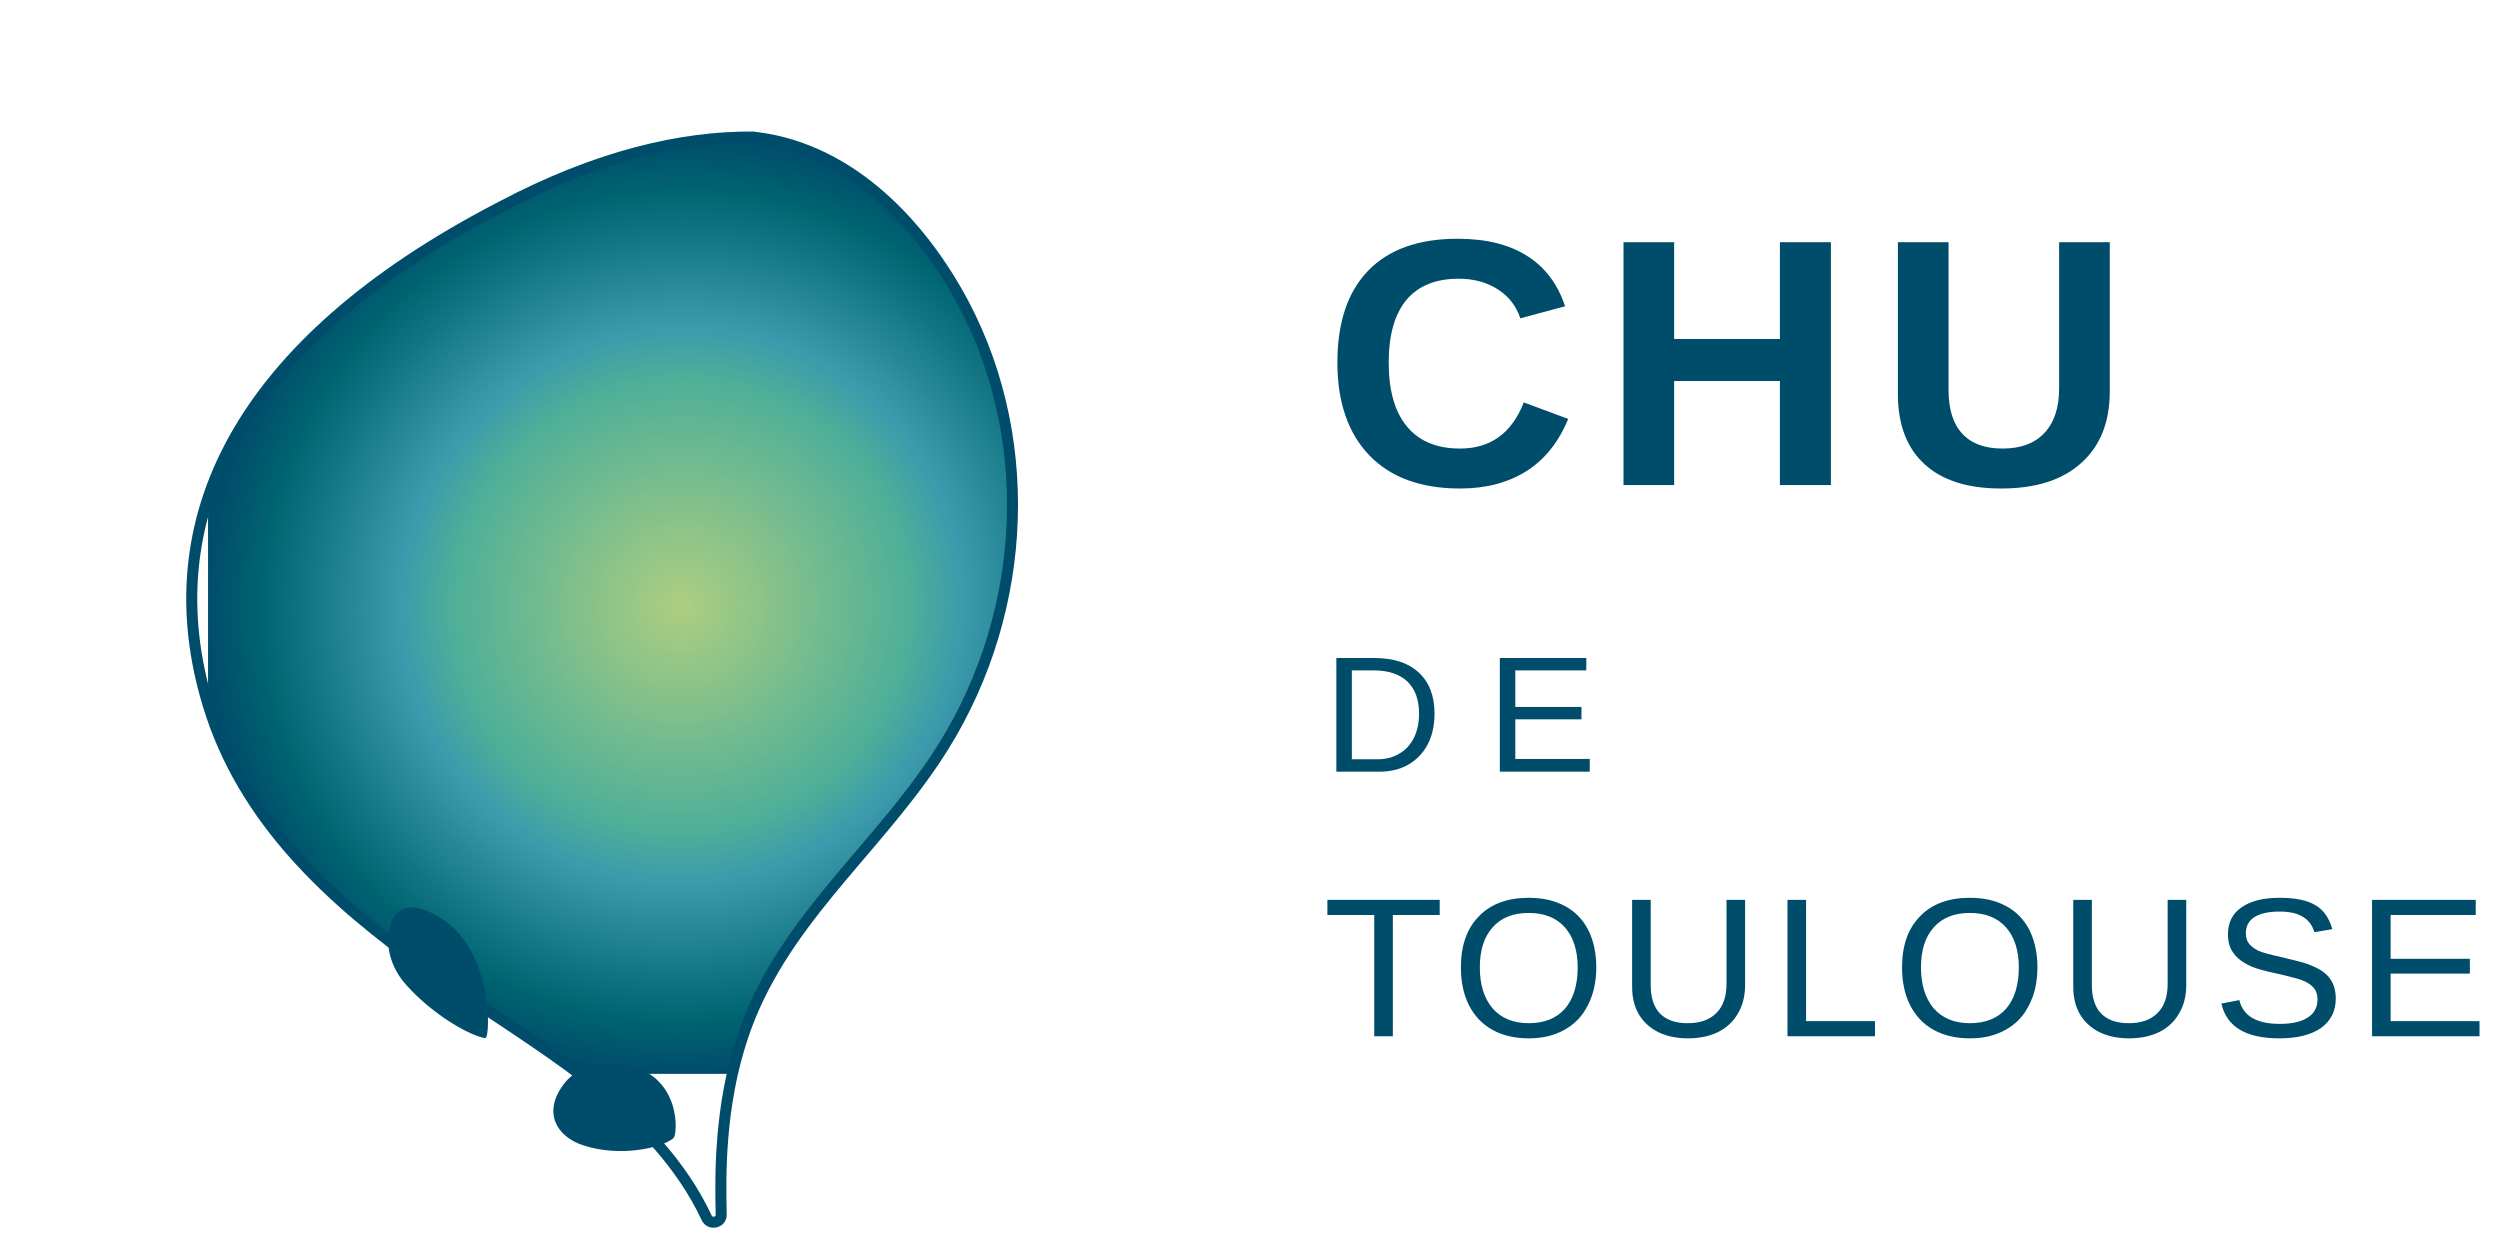
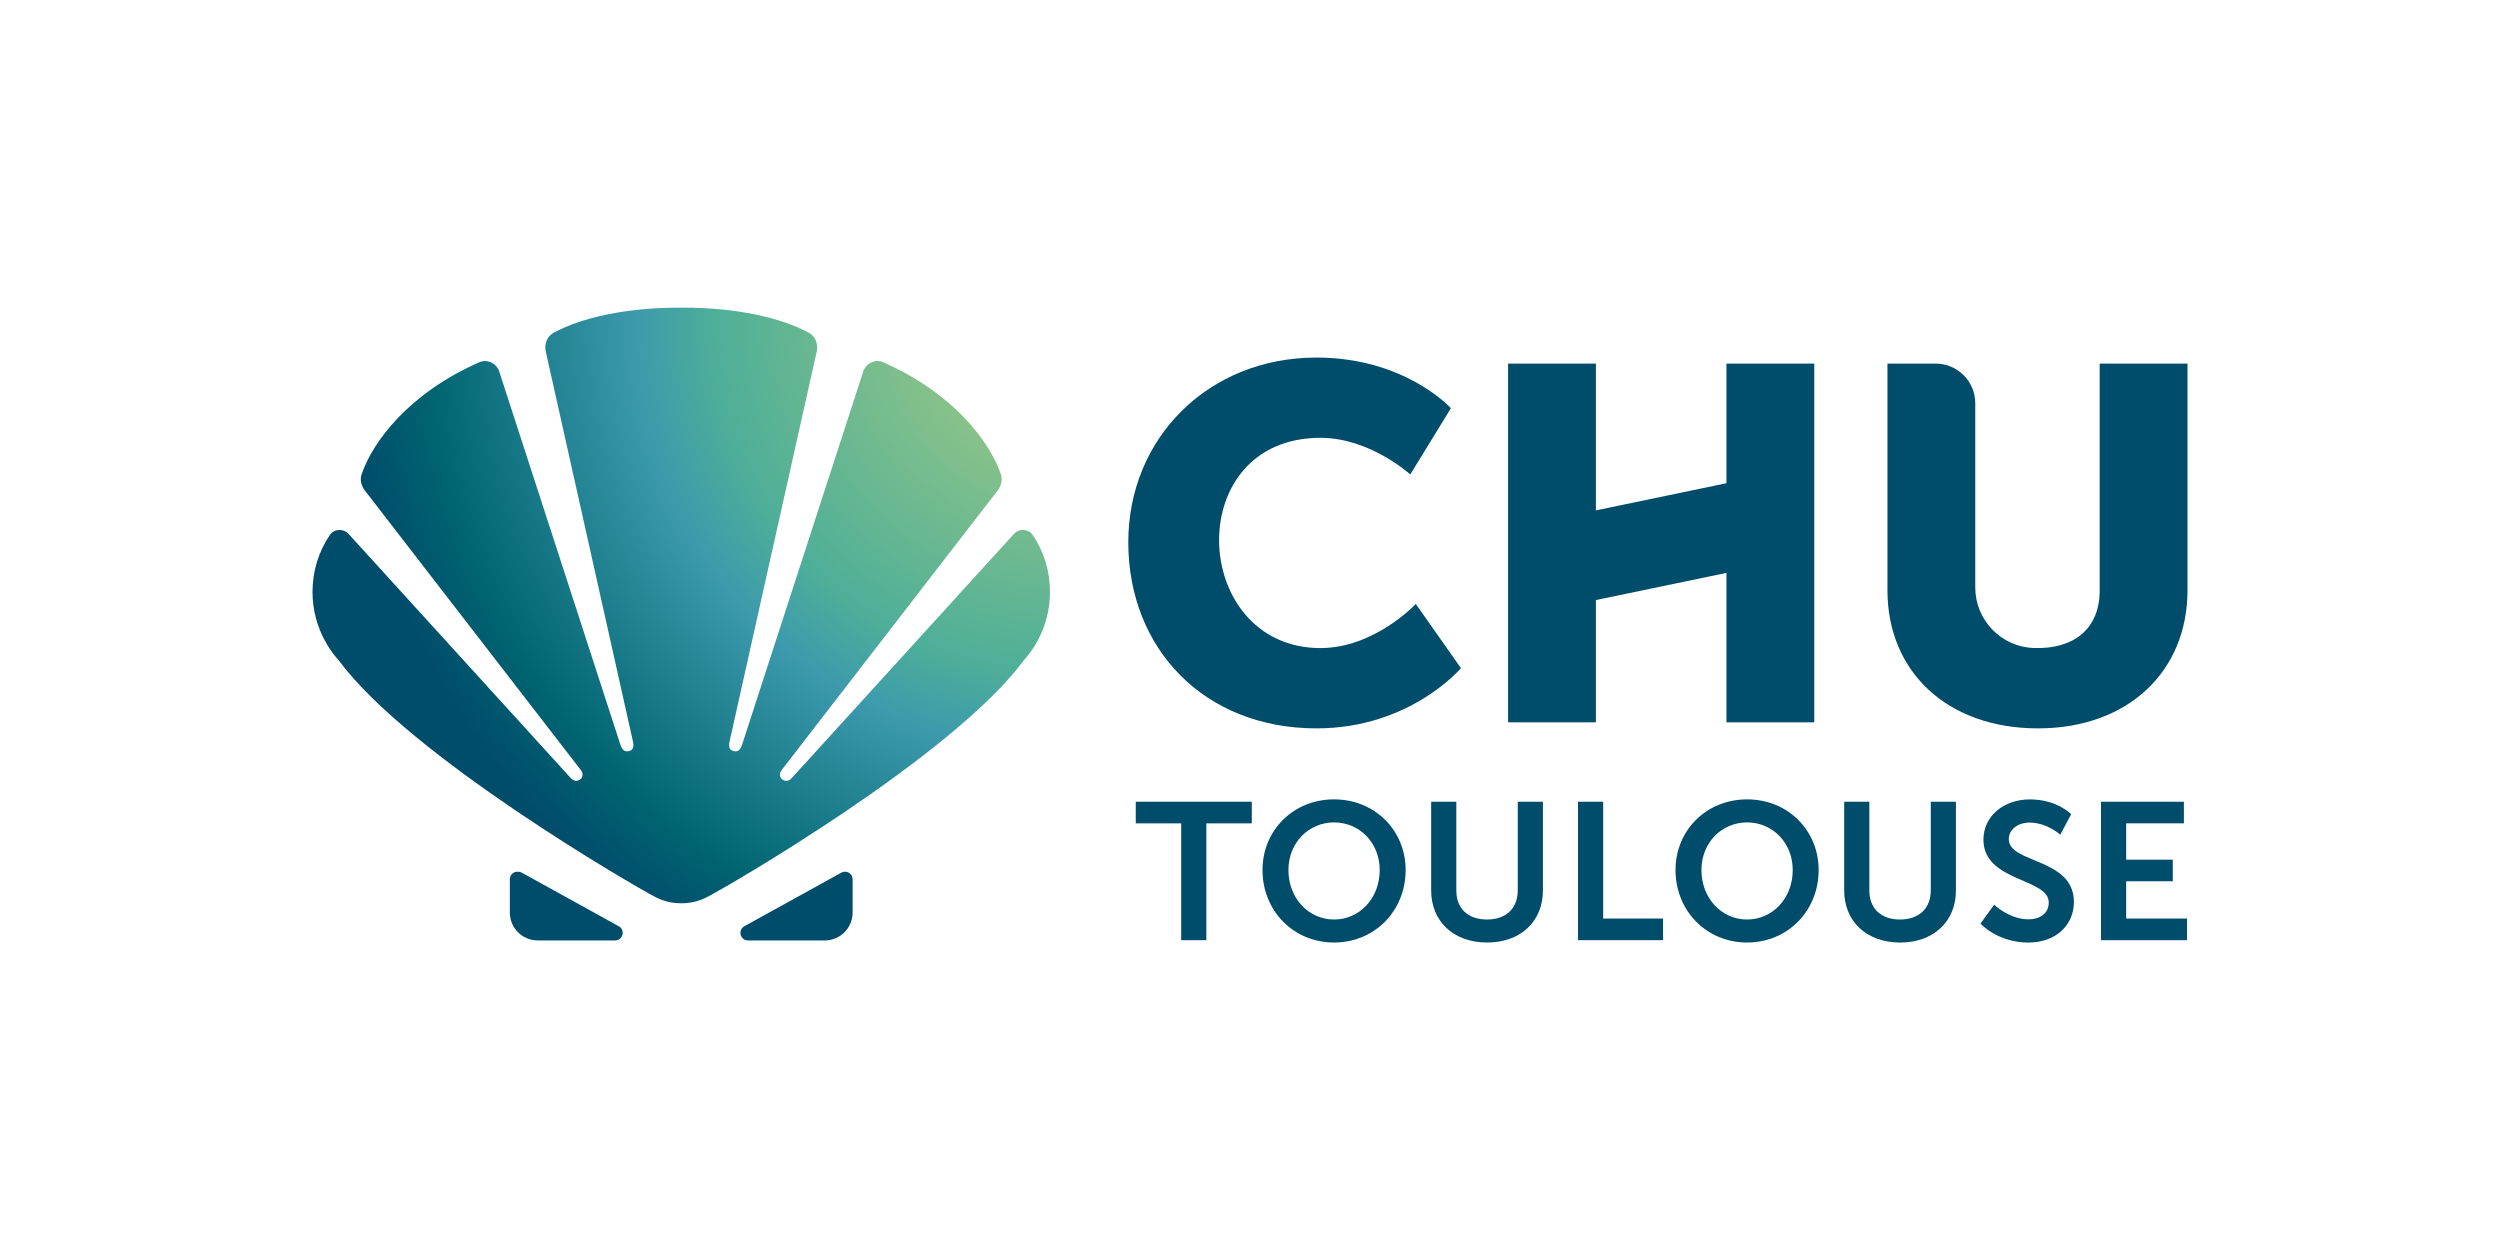
- <svg xmlns="http://www.w3.org/2000/svg" viewBox="0 0 113.386 56.692" role="img" aria-label="CHU de Toulouse">
+ <svg xmlns="http://www.w3.org/2000/svg" version="1.1" viewBox="0 0 113.386 56.692">
  <defs>
-     <radialGradient id="chuGradient" cx="50%" cy="50%" r="50%" gradientUnits="objectBoundingBox" gradientTransform="translate(0.5,0.5) rotate(-42.284) scale(1,0.989) translate(-0.5,-0.5)">
-       <stop offset="0%" stop-color="#adce80" />
-       <stop offset="48.47%" stop-color="#4eaf98" />
-       <stop offset="59.53%" stop-color="#3c9aac" />
-       <stop offset="88.64%" stop-color="#006471" />
-       <stop offset="100%" stop-color="#004d6b" />
+     <clipPath id="clippath">
+       <rect x="14.173" y="13.945" width="85.039" height="28.803" fill="none" />
+     </clipPath>
+     <clipPath id="clippath-1">
+       <path d="M30.91,13.953h-.1c-2.405,0-4.448.451-5.712,1.147-.289.157-.411.504-.349.825l3.952,17.677c.062.264.014.414-.153.455-.196.062-.324-.023-.409-.279l-5.48-16.877c-.097-.4-.543-.638-.918-.472-3.204,1.408-4.842,3.609-5.343,5.092-.084.249-.005.529.157.735l9.799,12.683c.104.14.078.307-.011.388-.1.088-.278.152-.448-.028l-10.07-11.066c-.236-.275-.671-.259-.869.037-.513.754-.782,1.651-.782,2.578,0,.83.222,1.641.641,2.353.009.009.014.024.018.037.004.009.009.014.016.023.173.275.342.506.518.693,3.198,4.333,13.418,10.25,14.366,10.736.363.189.758.277,1.152.277h.027c.393,0,.788-.088,1.151-.277.948-.486,11.168-6.403,14.366-10.736.175-.187.344-.418.518-.693.006-.009.011-.014.016-.023.004-.014.009-.028.018-.037.419-.712.64-1.523.64-2.353,0-.927-.268-1.825-.781-2.578-.199-.296-.634-.312-.87-.037l-10.07,11.066c-.171.18-.349.116-.448.028-.09-.081-.116-.248-.011-.388l9.799-12.683c.162-.206.241-.486.157-.735-.501-1.482-2.138-3.684-5.344-5.092-.374-.167-.82.072-.918.472l-5.479,16.877c-.086.257-.213.342-.409.279-.166-.041-.215-.191-.152-.455l3.951-17.677c.062-.321-.06-.668-.35-.825-1.263-.696-3.306-1.147-5.711-1.147h-.074" fill="none" />
+     </clipPath>
+     <radialGradient id="radial-gradient" cx="-363.014" cy="327.664" fx="-363.014" fy="327.664" r=".542" gradientTransform="translate(-21690.591 -19596.261) rotate(180) scale(59.8953 -59.8953)" gradientUnits="userSpaceOnUse">
+       <stop offset="0" stop-color="#adce80" />
+       <stop offset=".485" stop-color="#4eaf98" />
+       <stop offset=".595" stop-color="#3c9aac" />
+       <stop offset=".886" stop-color="#006471" />
+       <stop offset="1" stop-color="#004d6b" />
    </radialGradient>
-     <clipPath id="clippath-1">
-       <path d="M34.151,6.216c-3.236-.029-7.081.862-11.416,3.157C10.668,15.608,6.927,23.677,9.436,31.951c1.58,5.262,5.583,8.896,9.886,11.971c4.303,3.074,8.972,5.488,11.704,9.521c.391.57.733,1.17,1.025,1.791c.154.333.667.223.658-.143c-.042-1.802-.078-4.925.972-8.06c1.687-5.082,5.845-8.258,8.738-12.596c4.107-6.126,4.688-14.203,1.289-20.65c-1.874-3.539-5.067-6.989-9.357-7.543Z" />
-     </clipPath>
  </defs>
-   <g clip-path="url(#clippath-1)">
-     <rect x="9.436" y="6.216" width="42.921" height="42.49" fill="url(#chuGradient)" />
+   <g>
+     <g id="Capa_1">
+       <g>
+         <g clip-path="url(#clippath)">
+           <path d="M59.706,33.035c4.256,0,6.554-2.731,6.554-2.731l-2.048-2.913s-1.866,2.002-4.324,2.002c-3.004,0-4.597-2.48-4.597-4.893,0-2.344,1.479-4.643,4.597-4.643,2.253,0,4.074,1.662,4.074,1.662l1.843-3.004s-2.071-2.298-6.098-2.298c-4.893,0-8.534,3.641-8.534,8.375,0,4.824,3.436,8.443,8.534,8.443" fill="#004d6b" />
+           <path d="M92.43,33.035c4.096,0,6.782-2.594,6.782-6.258v-10.286h-3.982v10.286c0,1.76-1.187,2.674-2.986,2.614-1.481-.049-2.657-1.267-2.657-2.749v-8.354c0-.992-.805-1.797-1.797-1.797h-2.186v10.286c0,3.663,2.685,6.258,6.827,6.258" fill="#004d6b" />
+           <polygon points="72.381 27.215 78.302 25.983 78.302 32.762 82.285 32.762 82.285 16.491 78.302 16.491 78.302 21.916 72.381 23.148 72.381 16.491 68.399 16.491 68.399 32.762 72.381 32.762 72.381 27.215" fill="#004d6b" />
+           <polygon points="51.511 37.343 53.572 37.343 53.572 42.642 54.713 42.642 54.713 37.343 56.774 37.343 56.774 36.361 51.511 36.361 51.511 37.343" fill="#004d6b" />
+           <path d="M60.506,36.255c-1.849,0-3.246,1.406-3.246,3.202,0,1.848,1.397,3.29,3.246,3.29s3.246-1.442,3.246-3.29c0-1.796-1.398-3.202-3.246-3.202M60.506,41.704c-1.15,0-2.07-.955-2.07-2.246,0-1.239.92-2.158,2.07-2.158s2.07.92,2.07,2.158c0,1.291-.92,2.246-2.07,2.246" fill="#004d6b" />
+           <path d="M68.837,40.377c0,.849-.557,1.327-1.397,1.327s-1.389-.478-1.389-1.318v-4.024h-1.141v4.024c0,1.406,1.017,2.362,2.538,2.362,1.513,0,2.53-.955,2.53-2.362v-4.024h-1.141v4.015Z" fill="#004d6b" />
+           <polygon points="72.711 36.362 71.57 36.362 71.57 42.641 75.426 42.641 75.426 41.66 72.711 41.66 72.711 36.362" fill="#004d6b" />
+           <path d="M79.238,36.255c-1.848,0-3.246,1.406-3.246,3.202,0,1.848,1.398,3.29,3.246,3.29s3.246-1.442,3.246-3.29c0-1.796-1.397-3.202-3.246-3.202M79.238,41.704c-1.149,0-2.07-.955-2.07-2.246,0-1.239.92-2.158,2.07-2.158s2.07.92,2.07,2.158c0,1.291-.92,2.246-2.07,2.246" fill="#004d6b" />
+           <path d="M87.569,40.377c0,.849-.557,1.327-1.397,1.327s-1.389-.478-1.389-1.318v-4.024h-1.141v4.024c0,1.406,1.017,2.362,2.538,2.362,1.513,0,2.53-.955,2.53-2.362v-4.024h-1.141v4.015Z" fill="#004d6b" />
+           <path d="M91.107,38.06c0-.442.415-.752.946-.752.787,0,1.389.549,1.389.549l.495-.929s-.637-.672-1.875-.672c-1.203,0-2.105.779-2.105,1.822,0,1.928,2.963,1.733,2.963,2.857,0,.513-.433.761-.911.761-.885,0-1.566-.664-1.566-.664l-.619.858s.769.858,2.167.858c1.309,0,2.07-.84,2.07-1.84,0-2.008-2.954-1.734-2.954-2.848" fill="#004d6b" />
+           <polygon points="96.431 41.66 96.431 39.97 98.545 39.97 98.545 38.989 96.431 38.989 96.431 37.343 99.049 37.343 99.049 36.361 95.29 36.361 95.29 42.641 99.191 42.641 99.191 41.66 96.431 41.66" fill="#004d6b" />
+           <path d="M38.161,39.577l-4.401,2.431c-.311.172-.189.645.166.645h3.48c.698,0,1.264-.566,1.264-1.264v-1.51c0-.262-.28-.427-.51-.301" fill="#004d6b" />
+           <path d="M28.061,42.008l-4.4-2.43c-.06-.034-.124-.045-.185-.042-.183-.005-.353.139-.353.342v1.51c0,.698.566,1.264,1.264,1.264h.012c.006,0,.011.001.017.001h3.48c.356,0,.476-.474.167-.645" fill="#004d6b" />
+         </g>
+         <g clip-path="url(#clippath-1)">
+           <rect x="9.436" y="6.216" width="42.921" height="42.49" transform="translate(-10.4375 27.9322) rotate(-42.284)" fill="url(#radial-gradient)" />
+         </g>
+       </g>
+     </g>
  </g>
-   <path d="M34.151,6.216c-3.236-.029-7.081.862-11.416,3.157C10.668,15.608,6.927,23.677,9.436,31.951c1.58,5.262,5.583,8.896,9.886,11.971c4.303,3.074,8.972,5.488,11.704,9.521c.391.57.733,1.17,1.025,1.791c.154.333.667.223.658-.143c-.042-1.802-.078-4.925.972-8.06c1.687-5.082,5.845-8.258,8.738-12.596c4.107-6.126,4.688-14.203,1.289-20.65c-1.874-3.539-5.067-6.989-9.357-7.543Z" fill="none" stroke="#004d6b" stroke-width="0.5" />
-   <path d="M22.025,47.076c-.013.005-.026.006-.04.004c-.669-.11-2.324-1.025-3.566-2.413c-.923-1.026-.962-2.293-.618-2.956c.22-.419.526-.517.705-.543c.516-.074,1.094.22,1.588.543c2.264,1.488,2.146,5.266,1.932,5.365Z" fill="#004d6b" />
-   <path d="M30.56,51.592c-.005.014-.013.025-.023.034c-.531.431-2.394.877-4.094.317c-1.228-.408-1.816-1.5-.896-2.744c.028-.039.058-.077.088-.114c.579-.695,1.627-.981,2.598-.826c2.691.431,2.496,3.154,2.328,3.333Z" fill="#004d6b" />
-   <text x="60" y="22" font-family="Arial, Helvetica, sans-serif" font-size="16" font-weight="700" fill="#004d6b" letter-spacing="1">CHU</text>
-   <text x="60" y="35" font-family="Arial, Helvetica, sans-serif" font-size="7.5" font-weight="400" fill="#004d6b" letter-spacing="2">DE</text>
-   <text x="60" y="47" font-family="Arial, Helvetica, sans-serif" font-size="9" font-weight="400" fill="#004d6b" letter-spacing="0.5">TOULOUSE</text>
</svg>
